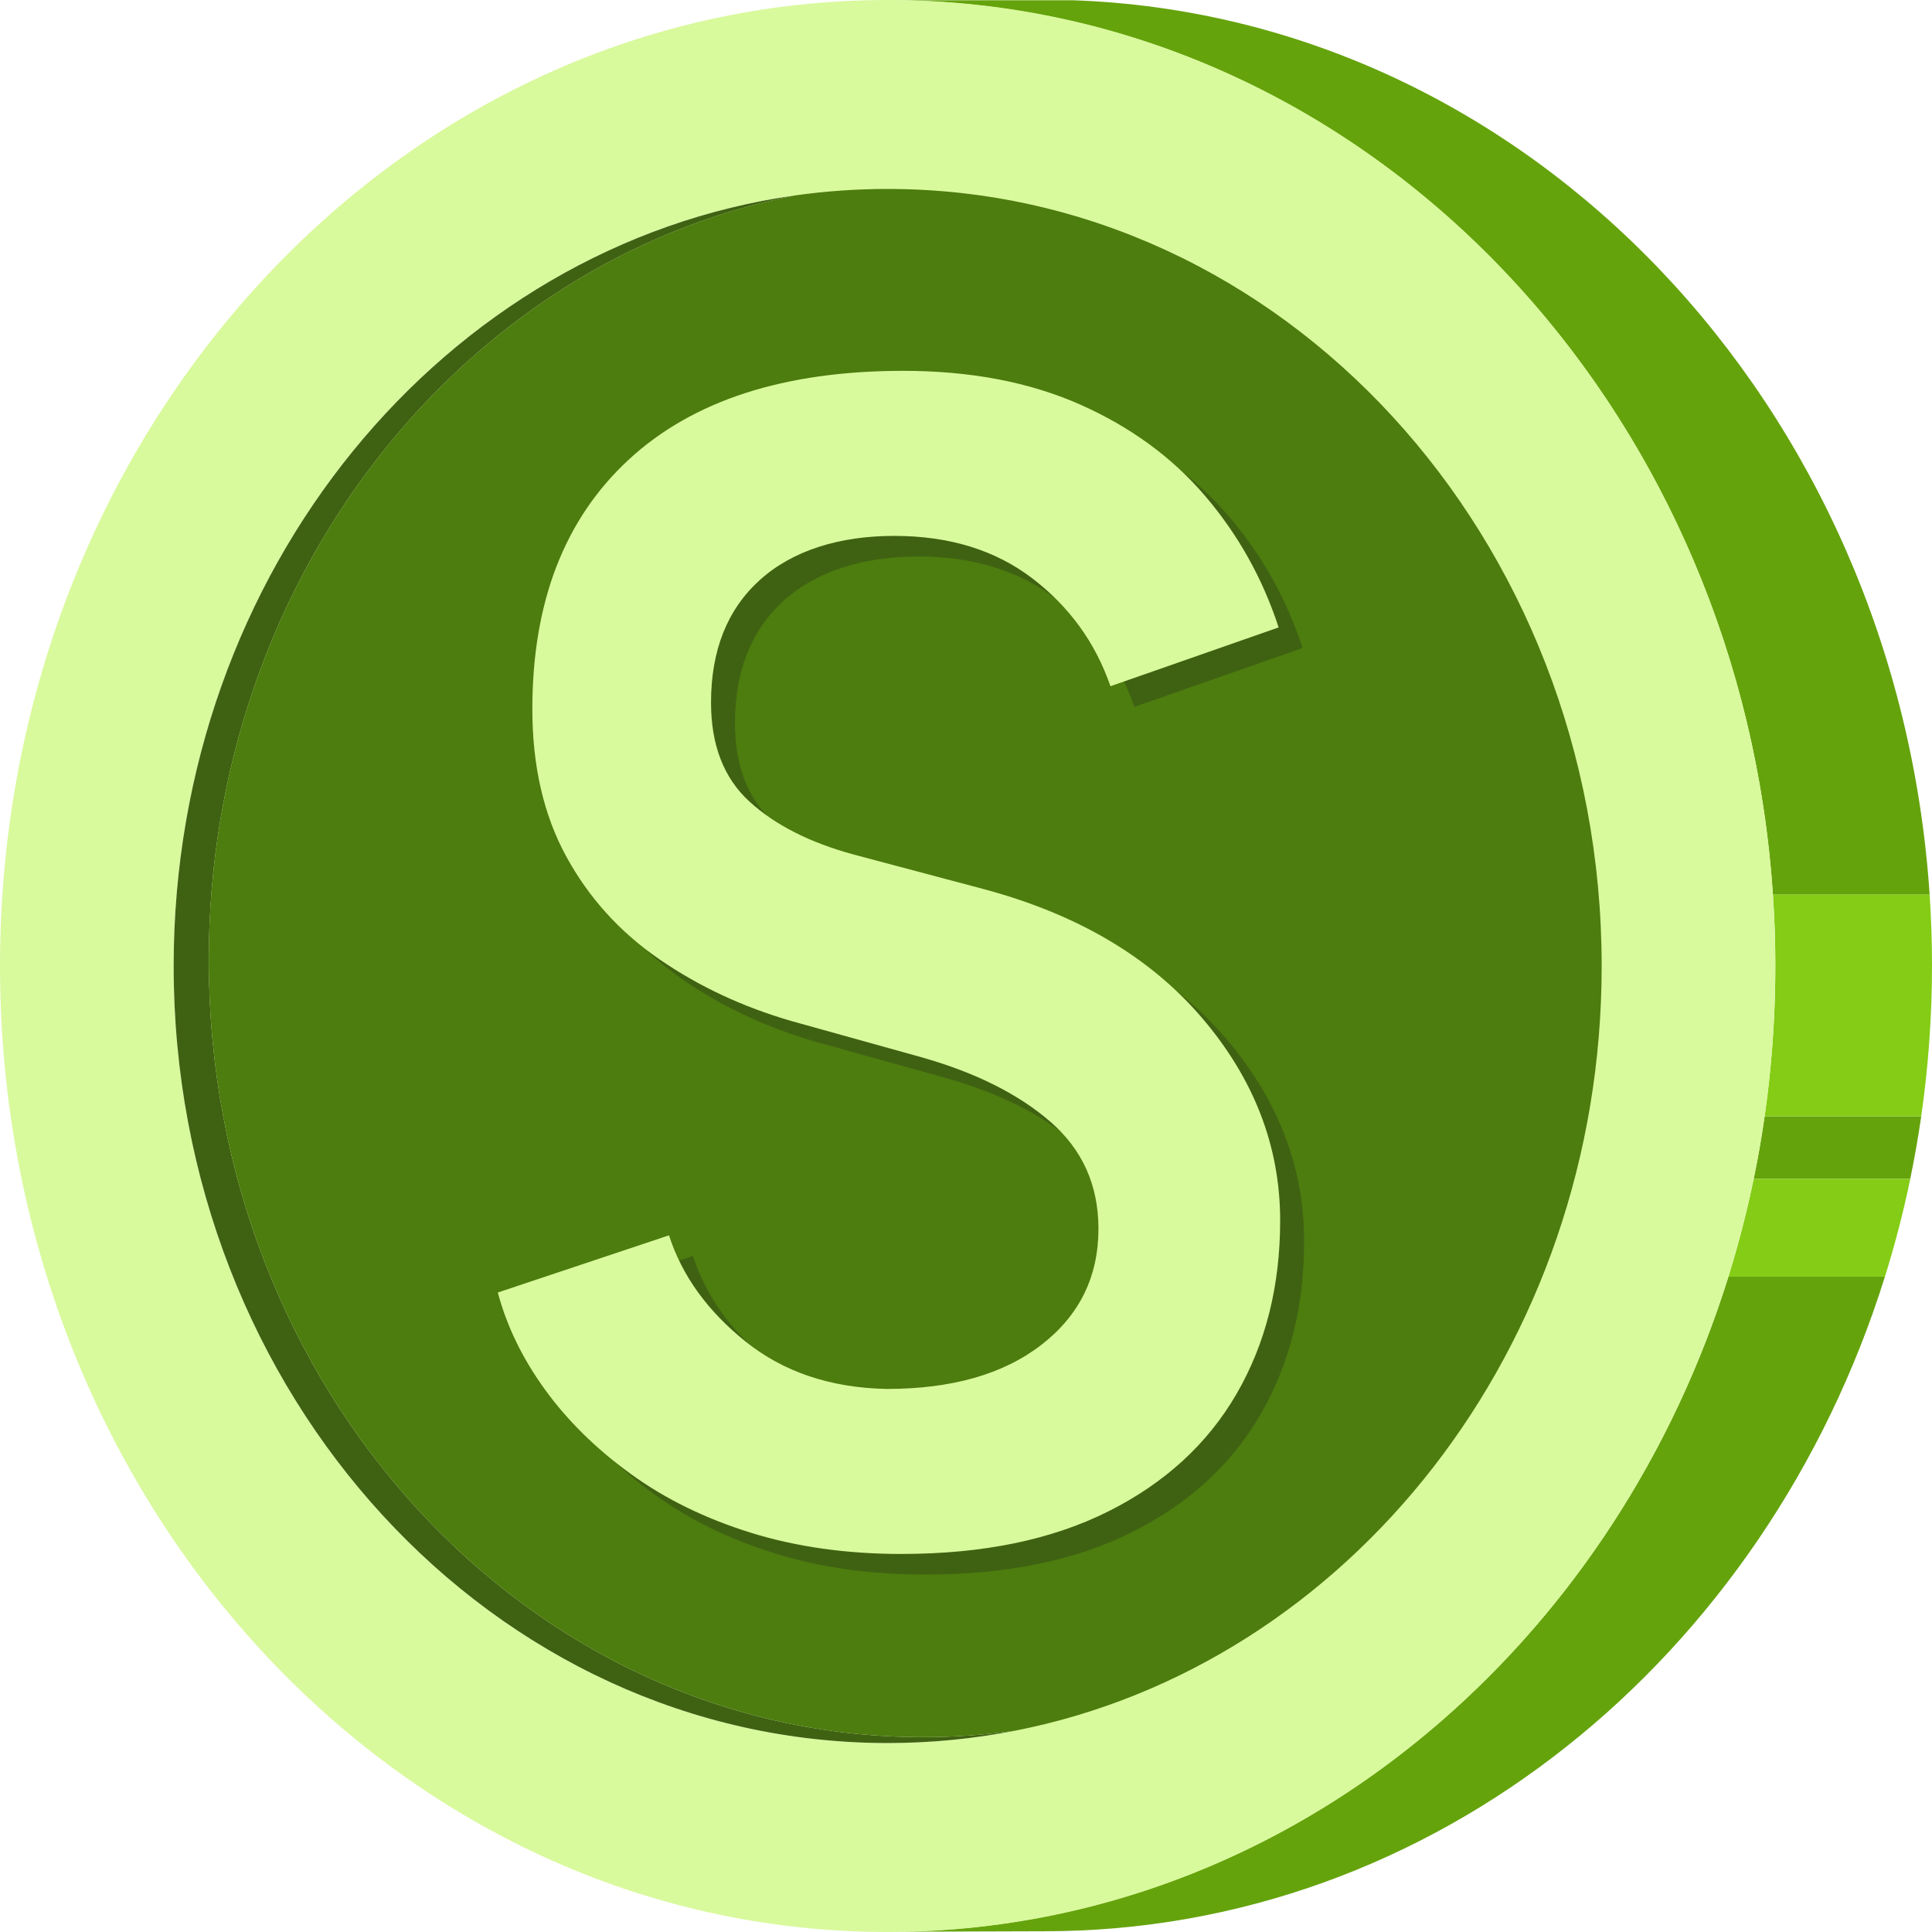
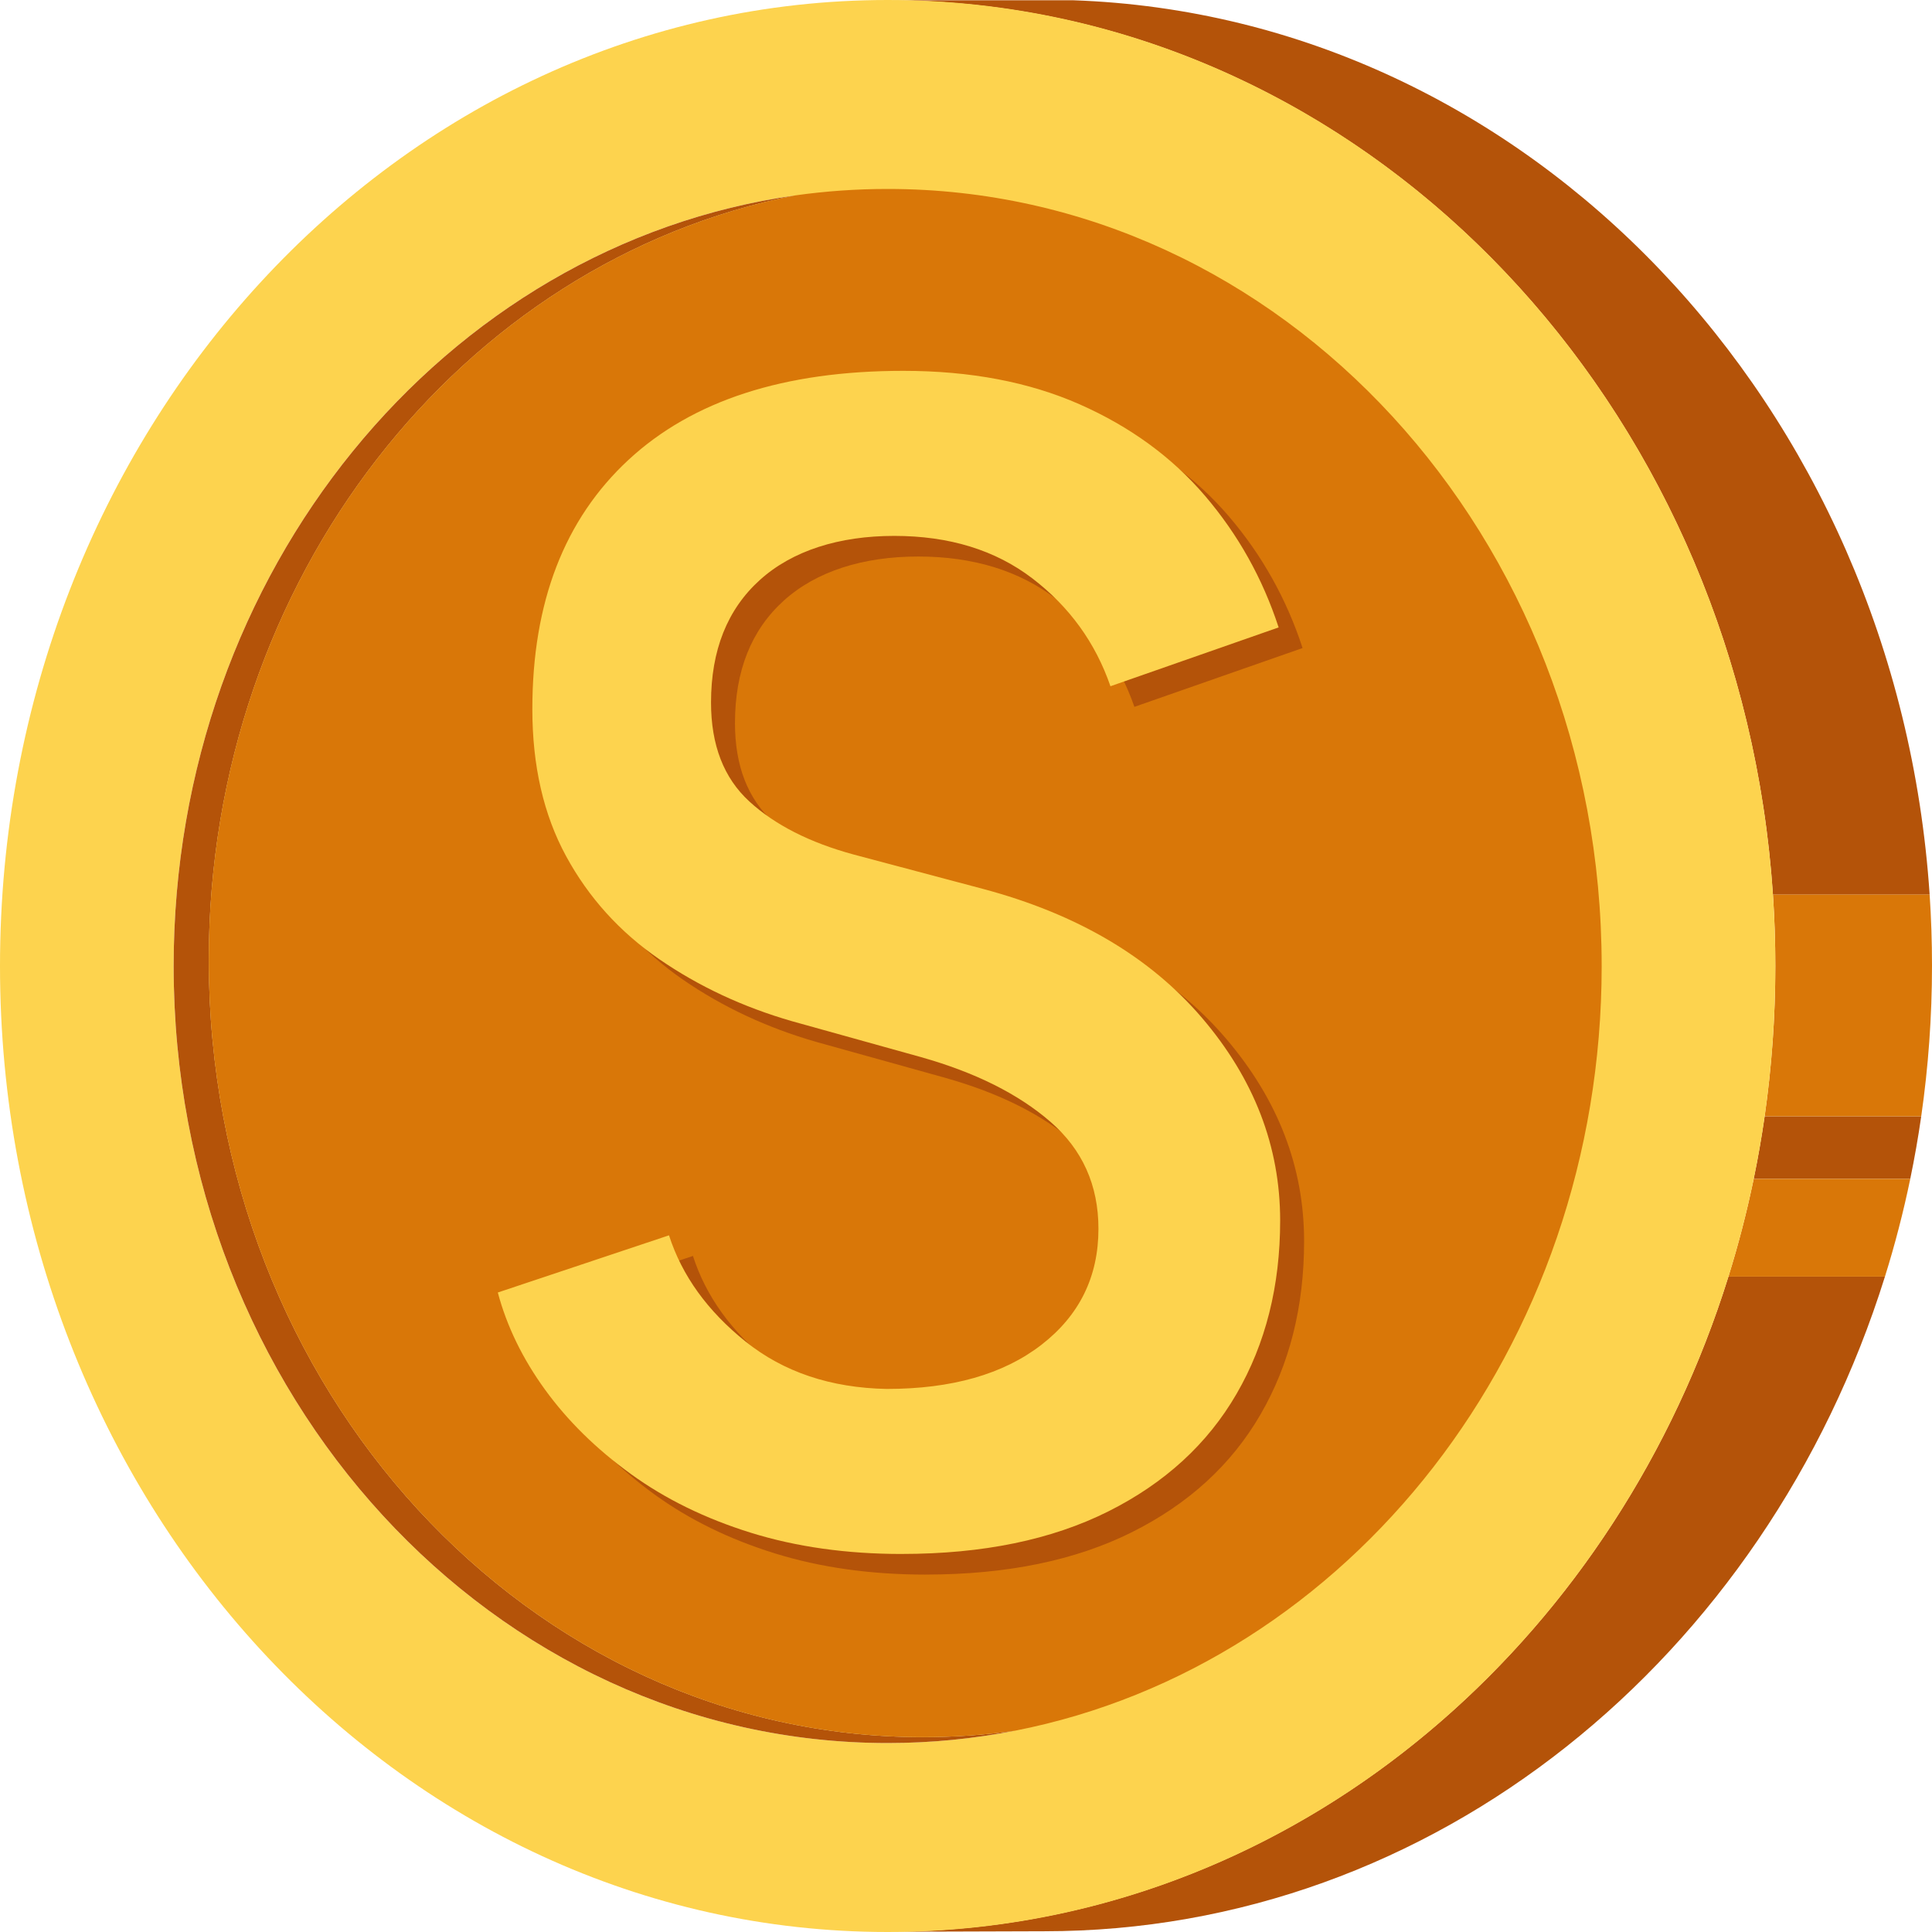
- <svg xmlns="http://www.w3.org/2000/svg" id="Layer_3" viewBox="0 0 1500 1500">
+ <svg xmlns="http://www.w3.org/2000/svg" id="Layer_2" viewBox="0 0 1500 1500">
  <defs>
    <style>
      .cls-1 {
-         fill: #4d7c0f;
+         fill: #b45309;
      }
      .cls-2 {
-         fill: #3f6212;
+         fill: #fdd34e;
      }
      .cls-3 {
-         fill: #d9f99d;
-       }
-       .cls-4 {
-         fill: #65a30c;
-       }
-       .cls-5 {
-         fill: #84cc15;
+         fill: #d97708;
      }
    </style>
  </defs>
-   <path class="cls-4" d="M1463.46,991.16c-92.4,295.59-349.68,508.26-652.62,508.26l-116.75.37c19.54-.15,38.89-1.18,58.02-3.06,275.37-27.12,504.01-230.47,589.83-505.57h121.53Z" />
-   <path class="cls-4" d="M1491.64,866.66c-2.35,16.38-5.2,32.57-8.52,48.59h-121.56c3.31-16,6.15-32.21,8.5-48.59h121.58Z" />
-   <path class="cls-4" d="M1498.17,694.59h-121.67C1351.85,327.49,1084.27,33.78,747.93,2.89c-19.37-1.77-38.95-2.68-58.74-2.68h144.2c353.3,12.36,639.42,314.02,664.78,694.38Z" />
-   <path class="cls-5" d="M1500,749.62c0,39.82-2.86,78.91-8.36,117.04h-121.58c5.46-38.01,8.3-76.97,8.3-116.65,0-18.64-.62-37.13-1.86-55.43h121.67c1.22,18.17,1.83,36.53,1.83,55.03Z" />
-   <path class="cls-5" d="M1483.13,915.25c-5.35,25.83-11.93,51.17-19.67,75.92h-121.53c7.73-24.75,14.3-50.08,19.64-75.92h121.56Z" />
-   <path class="cls-3" d="M689.18,0C308.55,0,0,335.78,0,750s308.55,750,689.18,750,689.18-335.78,689.18-750S1069.81,0,689.18,0ZM689.18,1353.29c-306.17,0-554.37-270.11-554.37-603.29,0-306.7,210.29-559.94,482.52-598.28-258.86,50.85-455.24,297.31-455.24,593.68,0,333.19,248.2,603.3,554.37,603.3,24.28,0,48.21-1.7,71.67-5-32.11,6.3-65.17,9.59-98.94,9.59Z" />
-   <path class="cls-2" d="M788.13,1343.71c-32.11,6.3-65.17,9.59-98.94,9.59-306.17,0-554.37-270.11-554.37-603.29,0-306.7,210.29-559.94,482.52-598.28-258.86,50.85-455.24,297.31-455.24,593.68,0,333.19,248.2,603.3,554.37,603.3,24.28,0,48.21-1.7,71.67-5Z" />
-   <path class="cls-1" d="M1243.54,750c0,296.43-196.46,542.94-455.41,593.7-23.45,3.3-47.38,5-71.67,5-306.16,0-554.37-270.11-554.37-603.3,0-296.37,196.38-542.83,455.24-593.68,23.52-3.31,47.5-5.02,71.84-5.02,306.16,0,554.36,270.11,554.36,603.3Z" />
-   <path class="cls-2" d="M718.7,1222.51c-42.76,0-81.83-5.51-117.18-16.49-35.36-11-66.45-26.22-93.27-45.68-26.81-19.45-48.96-41.23-66.45-65.34-17.49-24.11-29.73-49.27-36.71-75.49l132.91-44.4c10.09,31.31,29.92,58.79,59.45,82.47,29.53,23.69,66.06,35.95,109.59,36.8,50.51,0,90.55-11.41,120.08-34.25,29.53-22.84,44.3-52.87,44.3-90.09,0-33.84-12.44-61.53-37.32-83.11-24.87-21.56-58.29-38.27-100.25-50.12l-100.27-27.92c-38.1-10.98-72.48-27.05-103.18-48.19s-54.79-47.8-72.28-79.94c-17.49-32.14-26.22-70.2-26.22-114.19,0-82.88,24.86-147.39,74.6-193.49,49.74-46.1,120.86-69.15,213.36-69.15,52.07,0,97.72,8.68,136.98,26.01,39.24,17.35,71.69,41.03,97.34,71.05,25.65,30.03,44.7,64.07,57.14,102.14l-130.58,45.67c-11.66-33.82-31.87-61.74-60.63-83.73s-64.51-32.99-107.25-32.99-79.09,11.43-104.34,34.25c-25.27,22.84-37.89,54.57-37.89,95.16,0,32.99,9.9,58.57,29.73,76.75,19.81,18.18,46.82,31.93,81.03,41.23l100.27,26.65c73.06,19.46,129.79,52.87,170.21,100.23,40.42,47.36,60.63,99.8,60.63,157.31,0,50.76-11.28,95.59-33.82,134.49-22.53,38.91-55.76,69.36-99.68,91.35-43.92,21.99-97.34,32.99-160.29,32.99Z" />
-   <path class="cls-3" d="M700.11,1206.5c-42.76,0-81.83-5.51-117.18-16.49-35.36-11-66.45-26.22-93.27-45.68-26.81-19.45-48.96-41.23-66.45-65.34-17.49-24.11-29.73-49.27-36.71-75.49l132.91-44.4c10.09,31.31,29.92,58.79,59.45,82.47,29.53,23.69,66.06,35.95,109.59,36.8,50.51,0,90.55-11.41,120.08-34.25,29.53-22.84,44.3-52.87,44.3-90.09,0-33.84-12.44-61.53-37.32-83.11-24.87-21.56-58.29-38.27-100.25-50.12l-100.27-27.92c-38.1-10.98-72.48-27.05-103.18-48.19-30.7-21.14-54.79-47.8-72.28-79.94-17.49-32.14-26.22-70.2-26.22-114.19,0-82.88,24.86-147.39,74.6-193.49,49.74-46.1,120.86-69.15,213.36-69.15,52.07,0,97.72,8.68,136.98,26.01,39.24,17.35,71.69,41.03,97.34,71.05,25.65,30.03,44.7,64.07,57.14,102.14l-130.58,45.67c-11.66-33.82-31.87-61.74-60.63-83.73-28.75-21.99-64.51-32.99-107.25-32.99s-79.09,11.43-104.34,34.25c-25.27,22.84-37.89,54.57-37.89,95.16,0,32.99,9.9,58.57,29.73,76.75,19.81,18.18,46.82,31.93,81.03,41.23l100.27,26.65c73.06,19.46,129.79,52.87,170.21,100.23,40.42,47.36,60.63,99.8,60.63,157.31,0,50.76-11.28,95.59-33.82,134.49-22.53,38.91-55.76,69.36-99.68,91.35s-97.34,32.99-160.29,32.99Z" />
+   <path class="cls-1" d="M1463.46,991.16c-92.4,295.59-349.68,508.26-652.62,508.26l-116.75.37c19.54-.15,38.89-1.18,58.02-3.06,275.37-27.12,504.01-230.47,589.83-505.57h121.53Z" />
+   <path class="cls-1" d="M1491.64,866.66c-2.35,16.38-5.2,32.57-8.52,48.59h-121.56c3.31-16,6.15-32.21,8.5-48.59h121.58Z" />
+   <path class="cls-1" d="M1498.17,694.59h-121.67C1351.85,327.49,1084.27,33.78,747.93,2.89c-19.37-1.77-38.95-2.68-58.74-2.68h144.2c353.3,12.36,639.42,314.02,664.78,694.38Z" />
+   <path class="cls-3" d="M1500,749.62c0,39.82-2.86,78.91-8.36,117.04h-121.58c5.46-38.01,8.3-76.97,8.3-116.65,0-18.64-.62-37.13-1.86-55.43h121.67c1.22,18.17,1.83,36.53,1.83,55.03Z" />
+   <path class="cls-3" d="M1483.13,915.25c-5.35,25.83-11.93,51.17-19.67,75.92h-121.53c7.73-24.75,14.3-50.08,19.64-75.92h121.56Z" />
+   <path class="cls-2" d="M689.18,0C308.55,0,0,335.78,0,750s308.55,750,689.18,750,689.18-335.78,689.18-750S1069.81,0,689.18,0ZM689.18,1353.29c-306.17,0-554.37-270.11-554.37-603.29,0-306.7,210.29-559.94,482.52-598.28-258.86,50.85-455.24,297.31-455.24,593.68,0,333.19,248.2,603.3,554.37,603.3,24.28,0,48.21-1.7,71.67-5-32.11,6.3-65.17,9.59-98.94,9.59Z" />
+   <path class="cls-1" d="M788.13,1343.71c-32.11,6.3-65.17,9.59-98.94,9.59-306.17,0-554.37-270.11-554.37-603.29,0-306.7,210.29-559.94,482.52-598.28-258.86,50.85-455.24,297.31-455.24,593.68,0,333.19,248.2,603.3,554.37,603.3,24.28,0,48.21-1.7,71.67-5Z" />
+   <path class="cls-3" d="M1243.54,750c0,296.43-196.46,542.94-455.41,593.7-23.45,3.3-47.38,5-71.67,5-306.16,0-554.37-270.11-554.37-603.3,0-296.37,196.38-542.83,455.24-593.68,23.52-3.31,47.5-5.02,71.84-5.02,306.16,0,554.36,270.11,554.36,603.3Z" />
+   <path class="cls-1" d="M718.7,1222.51c-42.76,0-81.83-5.51-117.18-16.49-35.36-11-66.45-26.22-93.27-45.68-26.81-19.45-48.96-41.23-66.45-65.34-17.49-24.11-29.73-49.27-36.71-75.49l132.91-44.4c10.09,31.31,29.92,58.79,59.45,82.47,29.53,23.69,66.06,35.95,109.59,36.8,50.51,0,90.55-11.41,120.08-34.25,29.53-22.84,44.3-52.87,44.3-90.09,0-33.84-12.44-61.53-37.32-83.11-24.87-21.56-58.29-38.27-100.25-50.12l-100.27-27.92c-38.1-10.98-72.48-27.05-103.18-48.19-30.7-21.14-54.79-47.8-72.28-79.94-17.49-32.14-26.22-70.2-26.22-114.19,0-82.88,24.86-147.39,74.6-193.49,49.74-46.1,120.86-69.15,213.36-69.15,52.07,0,97.72,8.68,136.98,26.01,39.24,17.35,71.69,41.03,97.34,71.05,25.65,30.03,44.7,64.07,57.14,102.14l-130.58,45.67c-11.66-33.82-31.87-61.74-60.63-83.73s-64.51-32.99-107.25-32.99-79.09,11.43-104.34,34.25c-25.27,22.84-37.89,54.57-37.89,95.16,0,32.99,9.9,58.57,29.73,76.75,19.81,18.18,46.82,31.93,81.03,41.23l100.27,26.65c73.06,19.46,129.79,52.87,170.21,100.23,40.42,47.36,60.63,99.8,60.63,157.31,0,50.76-11.28,95.59-33.82,134.49-22.53,38.91-55.76,69.36-99.68,91.35-43.92,21.99-97.34,32.99-160.29,32.99Z" />
+   <path class="cls-2" d="M700.11,1206.5c-42.76,0-81.83-5.51-117.18-16.49-35.36-11-66.45-26.22-93.27-45.68-26.81-19.45-48.96-41.23-66.45-65.34-17.49-24.11-29.73-49.27-36.71-75.49l132.91-44.4c10.09,31.31,29.92,58.79,59.45,82.47,29.53,23.69,66.06,35.95,109.59,36.8,50.51,0,90.55-11.41,120.08-34.25,29.53-22.84,44.3-52.87,44.3-90.09,0-33.84-12.44-61.53-37.32-83.11-24.87-21.56-58.29-38.27-100.25-50.12l-100.27-27.92c-38.1-10.98-72.48-27.05-103.18-48.19-30.7-21.14-54.79-47.8-72.28-79.94-17.49-32.14-26.22-70.2-26.22-114.19,0-82.88,24.86-147.39,74.6-193.49,49.74-46.1,120.86-69.15,213.36-69.15,52.07,0,97.72,8.68,136.98,26.01,39.24,17.35,71.69,41.03,97.34,71.05,25.65,30.03,44.7,64.07,57.14,102.14l-130.58,45.67c-11.66-33.82-31.87-61.74-60.63-83.73-28.75-21.99-64.51-32.99-107.25-32.99s-79.09,11.43-104.34,34.25c-25.27,22.84-37.89,54.57-37.89,95.16,0,32.99,9.9,58.57,29.73,76.75,19.81,18.18,46.82,31.93,81.03,41.23l100.27,26.65c73.06,19.46,129.79,52.87,170.21,100.23,40.42,47.36,60.63,99.8,60.63,157.31,0,50.76-11.28,95.59-33.82,134.49-22.53,38.91-55.76,69.36-99.68,91.35s-97.34,32.99-160.29,32.99Z" />
</svg>
